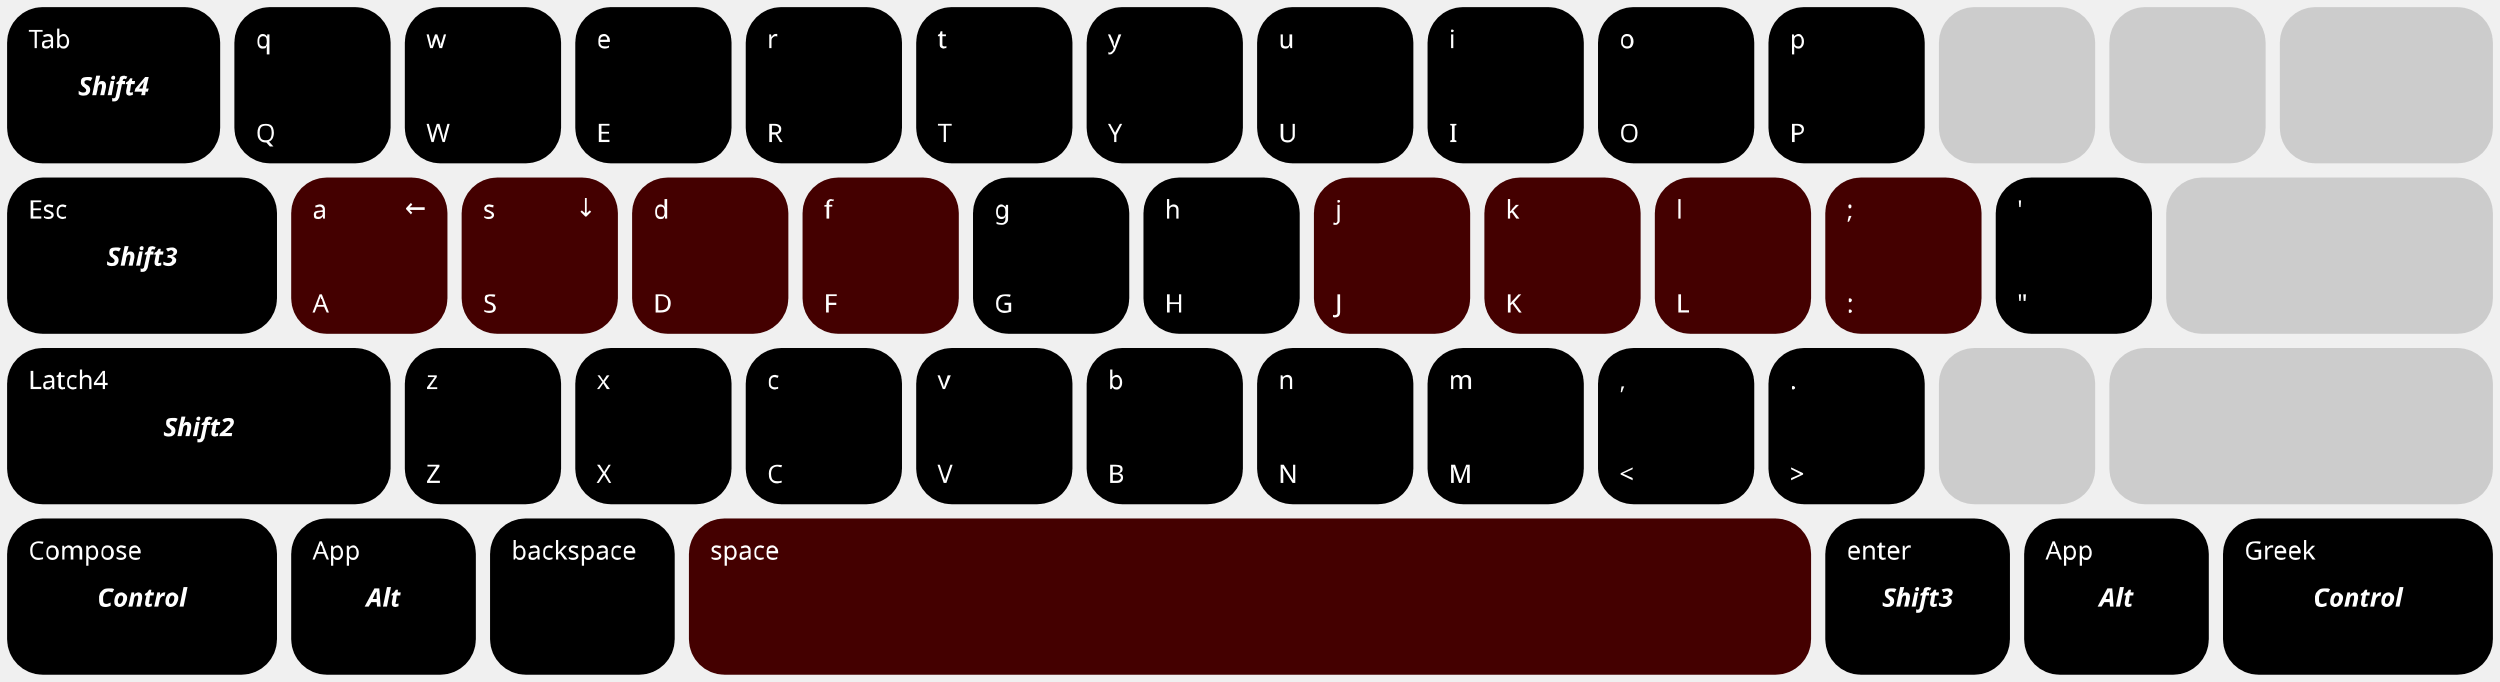
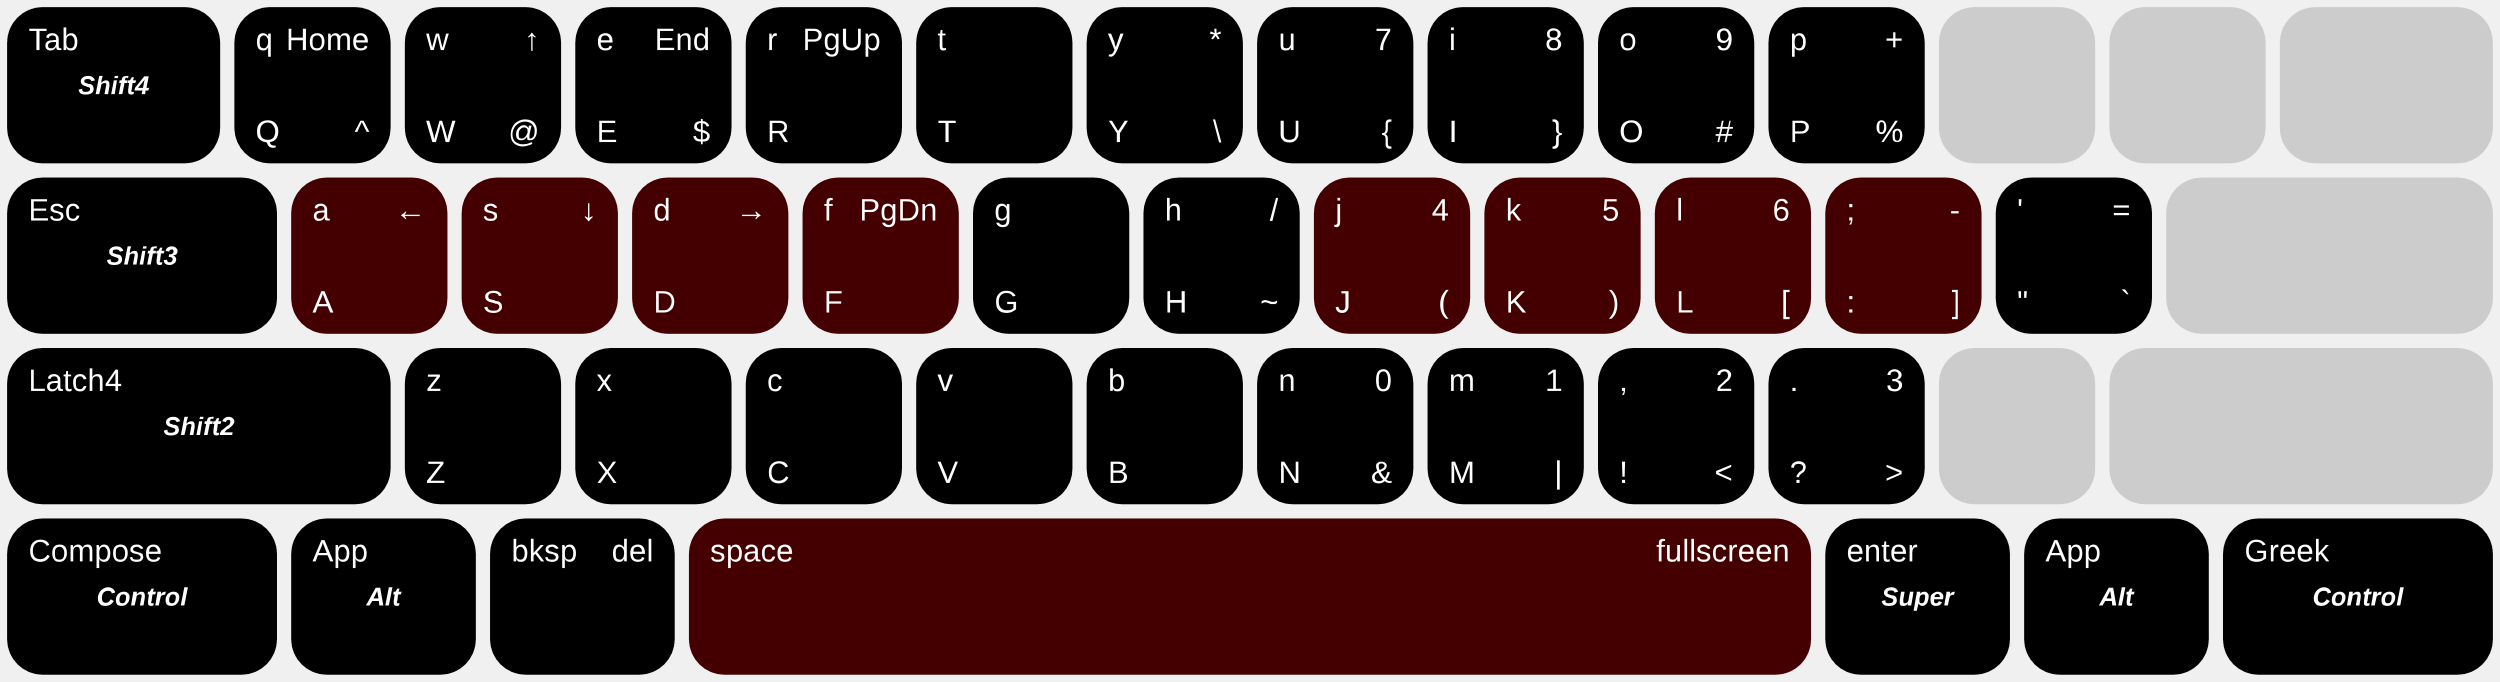
<svg xmlns="http://www.w3.org/2000/svg" width="1320" height="360" version="1.1" viewBox="0 0 88 24">
  <defs>
    <style type="text/css">
rect {
    fill: #000;
    stroke: #000;
    stroke-width: 1.5;
}
text {
-     font-size: 0.9px;
-     font-family: sans-serif;
+     font-size: 1.1px;
+     font-family: Arial, Helvetica, sans-serif;
    fill: #fff;
}
.homerow { fill: #400; stroke: #400; }
.dim { fill: #ccc; stroke: #ccc; }
.mid { text-anchor: middle; dominant-baseline: central; font-style: italic; font-size: 0.9px; font-weight: bold; }
.tl { text-anchor: start; dominant-baseline: hanging; }
.tr { text-anchor: end; dominant-baseline: hanging; }
.bl { text-anchor: start; dominant-baseline: no-change; }
.br { text-anchor: end; dominant-baseline: no-change; }
</style>
  </defs>
  <rect class="Tab" x="1" y="1" width="6" height="4" ry=".5" />
  <text class="Tab tl" x="1" y="1">Tab</text>
  <text class="Tab mid" x="4" y="3">Shift4</text>
  <rect class="q" x="9" y="1" width="4" height="4" ry=".5" />
  <text class="q tl" x="9" y="1">q</text>
  <text class="q bl" x="9" y="5">Q</text>
+   <text class="q tr" x="13" y="1">Home</text>
+   <text class="q br" x="13" y="5">^</text>
  <rect class="w" x="15" y="1" width="4" height="4" ry=".5" />
  <text class="w tl" x="15" y="1">w</text>
  <text class="w bl" x="15" y="5">W</text>
+   <text class="w tr" x="19" y="1">↑</text>
+   <text class="w br" x="19" y="5">@</text>
  <rect class="e" x="21" y="1" width="4" height="4" ry=".5" />
  <text class="e tl" x="21" y="1">e</text>
  <text class="e bl" x="21" y="5">E</text>
+   <text class="e tr" x="25" y="1">End</text>
+   <text class="e br" x="25" y="5">$</text>
  <rect class="r" x="27" y="1" width="4" height="4" ry=".5" />
  <text class="r tl" x="27" y="1">r</text>
  <text class="r bl" x="27" y="5">R</text>
+   <text class="r tr" x="31" y="1">PgUp</text>
+   <text class="r br" x="31" y="5" />
  <rect class="t" x="33" y="1" width="4" height="4" ry=".5" />
  <text class="t tl" x="33" y="1">t</text>
  <text class="t bl" x="33" y="5">T</text>
+   <text class="t tr" x="37" y="1" />
+   <text class="t br" x="37" y="5" />
  <rect class="y" x="39" y="1" width="4" height="4" ry=".5" />
  <text class="y tl" x="39" y="1">y</text>
  <text class="y bl" x="39" y="5">Y</text>
+   <text class="y tr" x="43" y="1">*</text>
+   <text class="y br" x="43" y="5">\</text>
  <rect class="u" x="45" y="1" width="4" height="4" ry=".5" />
  <text class="u tl" x="45" y="1">u</text>
  <text class="u bl" x="45" y="5">U</text>
+   <text class="u tr" x="49" y="1">7</text>
+   <text class="u br" x="49" y="5">{</text>
  <rect class="i" x="51" y="1" width="4" height="4" ry=".5" />
  <text class="i tl" x="51" y="1">i</text>
  <text class="i bl" x="51" y="5">I</text>
+   <text class="i tr" x="55" y="1">8</text>
+   <text class="i br" x="55" y="5">}</text>
  <rect class="o" x="57" y="1" width="4" height="4" ry=".5" />
  <text class="o tl" x="57" y="1">o</text>
  <text class="o bl" x="57" y="5">O</text>
+   <text class="o tr" x="61" y="1">9</text>
+   <text class="o br" x="61" y="5">#</text>
  <rect class="p" x="63" y="1" width="4" height="4" ry=".5" />
  <text class="p tl" x="63" y="1">p</text>
  <text class="p bl" x="63" y="5">P</text>
+   <text class="p tr" x="67" y="1">+</text>
+   <text class="p br" x="67" y="5">%</text>
  <rect class="braceleft dim" x="69" y="1" width="4" height="4" ry=".5" />
  <rect class="braceright dim" x="75" y="1" width="4" height="4" ry=".5" />
  <rect class="backslash dim" x="81" y="1" width="6" height="4" ry=".5" />
  <rect class="CapsLock" x="1" y="7" width="8" height="4" ry=".5" />
  <text class="CapsLock tl" x="1" y="7">Esc</text>
  <text class="CapsLock mid" x="5" y="9">Shift3</text>
  <rect class="a homerow" x="11" y="7" width="4" height="4" ry=".5" />
  <text class="a tl" x="11" y="7">a</text>
  <text class="a bl" x="11" y="11">A</text>
  <text class="a tr" x="15" y="7">←</text>
  <text class="a br" x="15" y="11" />
  <rect class="s homerow" x="17" y="7" width="4" height="4" ry=".5" />
  <text class="s tl" x="17" y="7">s</text>
  <text class="s bl" x="17" y="11">S</text>
  <text class="s tr" x="21" y="7">↓</text>
  <text class="s br" x="21" y="11" />
  <rect class="d homerow" x="23" y="7" width="4" height="4" ry=".5" />
  <text class="d tl" x="23" y="7">d</text>
  <text class="d bl" x="23" y="11">D</text>
+   <text class="d tr" x="27" y="7">→</text>
+   <text class="d br" x="27" y="11" />
  <rect class="f homerow" x="29" y="7" width="4" height="4" ry=".5" />
  <text class="f tl" x="29" y="7">f</text>
  <text class="f bl" x="29" y="11">F</text>
+   <text class="f tr" x="33" y="7">PgDn</text>
+   <text class="f br" x="33" y="11" />
  <rect class="g" x="35" y="7" width="4" height="4" ry=".5" />
  <text class="g tl" x="35" y="7">g</text>
  <text class="g bl" x="35" y="11">G</text>
+   <text class="g tr" x="39" y="7" />
+   <text class="g br" x="39" y="11" />
  <rect class="h" x="41" y="7" width="4" height="4" ry=".5" />
  <text class="h tl" x="41" y="7">h</text>
  <text class="h bl" x="41" y="11">H</text>
+   <text class="h tr" x="45" y="7">/</text>
+   <text class="h br" x="45" y="11">~</text>
  <rect class="j homerow" x="47" y="7" width="4" height="4" ry=".5" />
  <text class="j tl" x="47" y="7">j</text>
  <text class="j bl" x="47" y="11">J</text>
+   <text class="j tr" x="51" y="7">4</text>
+   <text class="j br" x="51" y="11">(</text>
  <rect class="k homerow" x="53" y="7" width="4" height="4" ry=".5" />
  <text class="k tl" x="53" y="7">k</text>
  <text class="k bl" x="53" y="11">K</text>
+   <text class="k tr" x="57" y="7">5</text>
+   <text class="k br" x="57" y="11">)</text>
  <rect class="l homerow" x="59" y="7" width="4" height="4" ry=".5" />
  <text class="l tl" x="59" y="7">l</text>
  <text class="l bl" x="59" y="11">L</text>
+   <text class="l tr" x="63" y="7">6</text>
+   <text class="l br" x="63" y="11">[</text>
  <rect class="semicolon homerow" x="65" y="7" width="4" height="4" ry=".5" />
  <text class="semicolon tl" x="65" y="7">;</text>
  <text class="semicolon bl" x="65" y="11">:</text>
+   <text class="semicolon tr" x="69" y="7">-</text>
+   <text class="semicolon br" x="69" y="11">]</text>
  <rect class="apostrophe" x="71" y="7" width="4" height="4" ry=".5" />
  <text class="apostrophe tl" x="71" y="7">'</text>
  <text class="apostrophe bl" x="71" y="11">"</text>
+   <text class="apostrophe tr" x="75" y="7">=</text>
+   <text class="apostrophe br" x="75" y="11">`</text>
  <rect class="Return dim" x="77" y="7" width="10" height="4" ry=".5" />
  <rect class="Shift_L" x="1" y="13" width="12" height="4" ry=".5" />
  <text class="Shift_L tl" x="1" y="13">Latch4</text>
  <text class="Shift_L mid" x="7" y="15">Shift2</text>
  <rect class="z" x="15" y="13" width="4" height="4" ry=".5" />
  <text class="z tl" x="15" y="13">z</text>
  <text class="z bl" x="15" y="17">Z</text>
+   <text class="z tr" x="19" y="13" />
+   <text class="z br" x="19" y="17" />
  <rect class="x" x="21" y="13" width="4" height="4" ry=".5" />
  <text class="x tl" x="21" y="13">x</text>
  <text class="x bl" x="21" y="17">X</text>
+   <text class="x tr" x="25" y="13" />
+   <text class="x br" x="25" y="17" />
  <rect class="c" x="27" y="13" width="4" height="4" ry=".5" />
  <text class="c tl" x="27" y="13">c</text>
  <text class="c bl" x="27" y="17">C</text>
+   <text class="c tr" x="31" y="13" />
+   <text class="c br" x="31" y="17" />
  <rect class="v" x="33" y="13" width="4" height="4" ry=".5" />
  <text class="v tl" x="33" y="13">v</text>
  <text class="v bl" x="33" y="17">V</text>
+   <text class="v tr" x="37" y="13" />
+   <text class="v br" x="37" y="17" />
  <rect class="b" x="39" y="13" width="4" height="4" ry=".5" />
  <text class="b tl" x="39" y="13">b</text>
  <text class="b bl" x="39" y="17">B</text>
+   <text class="b tr" x="43" y="13" />
+   <text class="b br" x="43" y="17" />
  <rect class="n" x="45" y="13" width="4" height="4" ry=".5" />
  <text class="n tl" x="45" y="13">n</text>
  <text class="n bl" x="45" y="17">N</text>
+   <text class="n tr" x="49" y="13">0</text>
+   <text class="n br" x="49" y="17">&amp;</text>
  <rect class="m" x="51" y="13" width="4" height="4" ry=".5" />
  <text class="m tl" x="51" y="13">m</text>
  <text class="m bl" x="51" y="17">M</text>
+   <text class="m tr" x="55" y="13">1</text>
+   <text class="m br" x="55" y="17">|</text>
  <rect class="comma" x="57" y="13" width="4" height="4" ry=".5" />
  <text class="comma tl" x="57" y="13">,</text>
-   <text class="comma bl" x="57" y="17">&lt;</text>
+   <text class="comma bl" x="57" y="17">!</text>
+   <text class="comma tr" x="61" y="13">2</text>
+   <text class="comma br" x="61" y="17">&lt;</text>
  <rect class="dot" x="63" y="13" width="4" height="4" ry=".5" />
  <text class="dot tl" x="63" y="13">.</text>
-   <text class="dot bl" x="63" y="17">&gt;</text>
+   <text class="dot bl" x="63" y="17">?</text>
+   <text class="dot tr" x="67" y="13">3</text>
+   <text class="dot br" x="67" y="17">&gt;</text>
  <rect class="slash dim" x="69" y="13" width="4" height="4" ry=".5" />
  <rect class="Shift_R dim" x="75" y="13" width="12" height="4" ry=".5" />
  <rect class="Control_L" x="1" y="19" width="8" height="4" ry=".5" />
  <text class="Control_L tl" x="1" y="19">Compose</text>
  <text class="Control_L mid" x="5" y="21">Control</text>
  <rect class="Super_L" x="11" y="19" width="5" height="4" ry=".5" />
  <text class="Super_L tl" x="11" y="19">App</text>
  <text class="Super_L mid" x="13.5" y="21">Alt</text>
  <rect class="Alt_L" x="18" y="19" width="5" height="4" ry=".5" />
-   <text class="Alt_L tl" x="18" y="19">backspace</text>
+   <text class="Alt_L tl" x="18" y="19">bksp</text>
+   <text class="Alt_L tr" x="23" y="19">del</text>
  <rect class="space homerow" x="25" y="19" width="38" height="4" ry=".5" />
  <text class="space tl" x="25" y="19">space</text>
+   <text class="space tr" x="63" y="19">fullscreen</text>
  <rect class="Alt_R" x="65" y="19" width="5" height="4" ry=".5" />
  <text class="Alt_R tl" x="65" y="19">enter</text>
-   <text class="Alt_R mid" x="67.5" y="21">Shift3</text>
+   <text class="Alt_R mid" x="67.5" y="21">Super</text>
  <rect class="Super_R" x="72" y="19" width="5" height="4" ry=".5" />
  <text class="Super_R tl" x="72" y="19">App</text>
  <text class="Super_R mid" x="74.5" y="21">Alt</text>
  <rect class="Control_R" x="79" y="19" width="8" height="4" ry=".5" />
  <text class="Control_R tl" x="79" y="19">Greek</text>
  <text class="Control_R mid" x="83" y="21">Control</text>
</svg>
